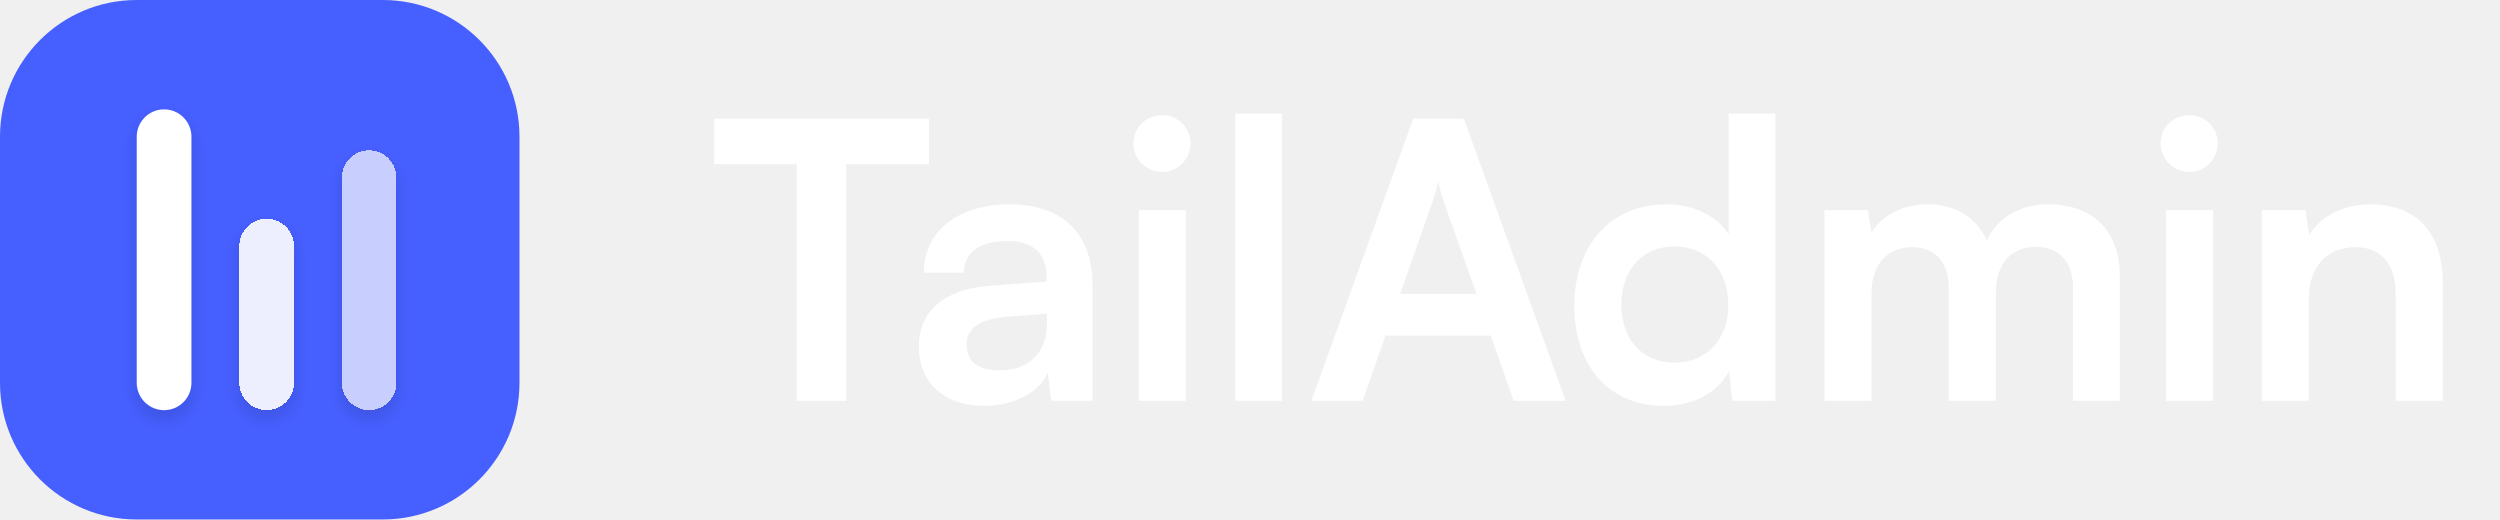
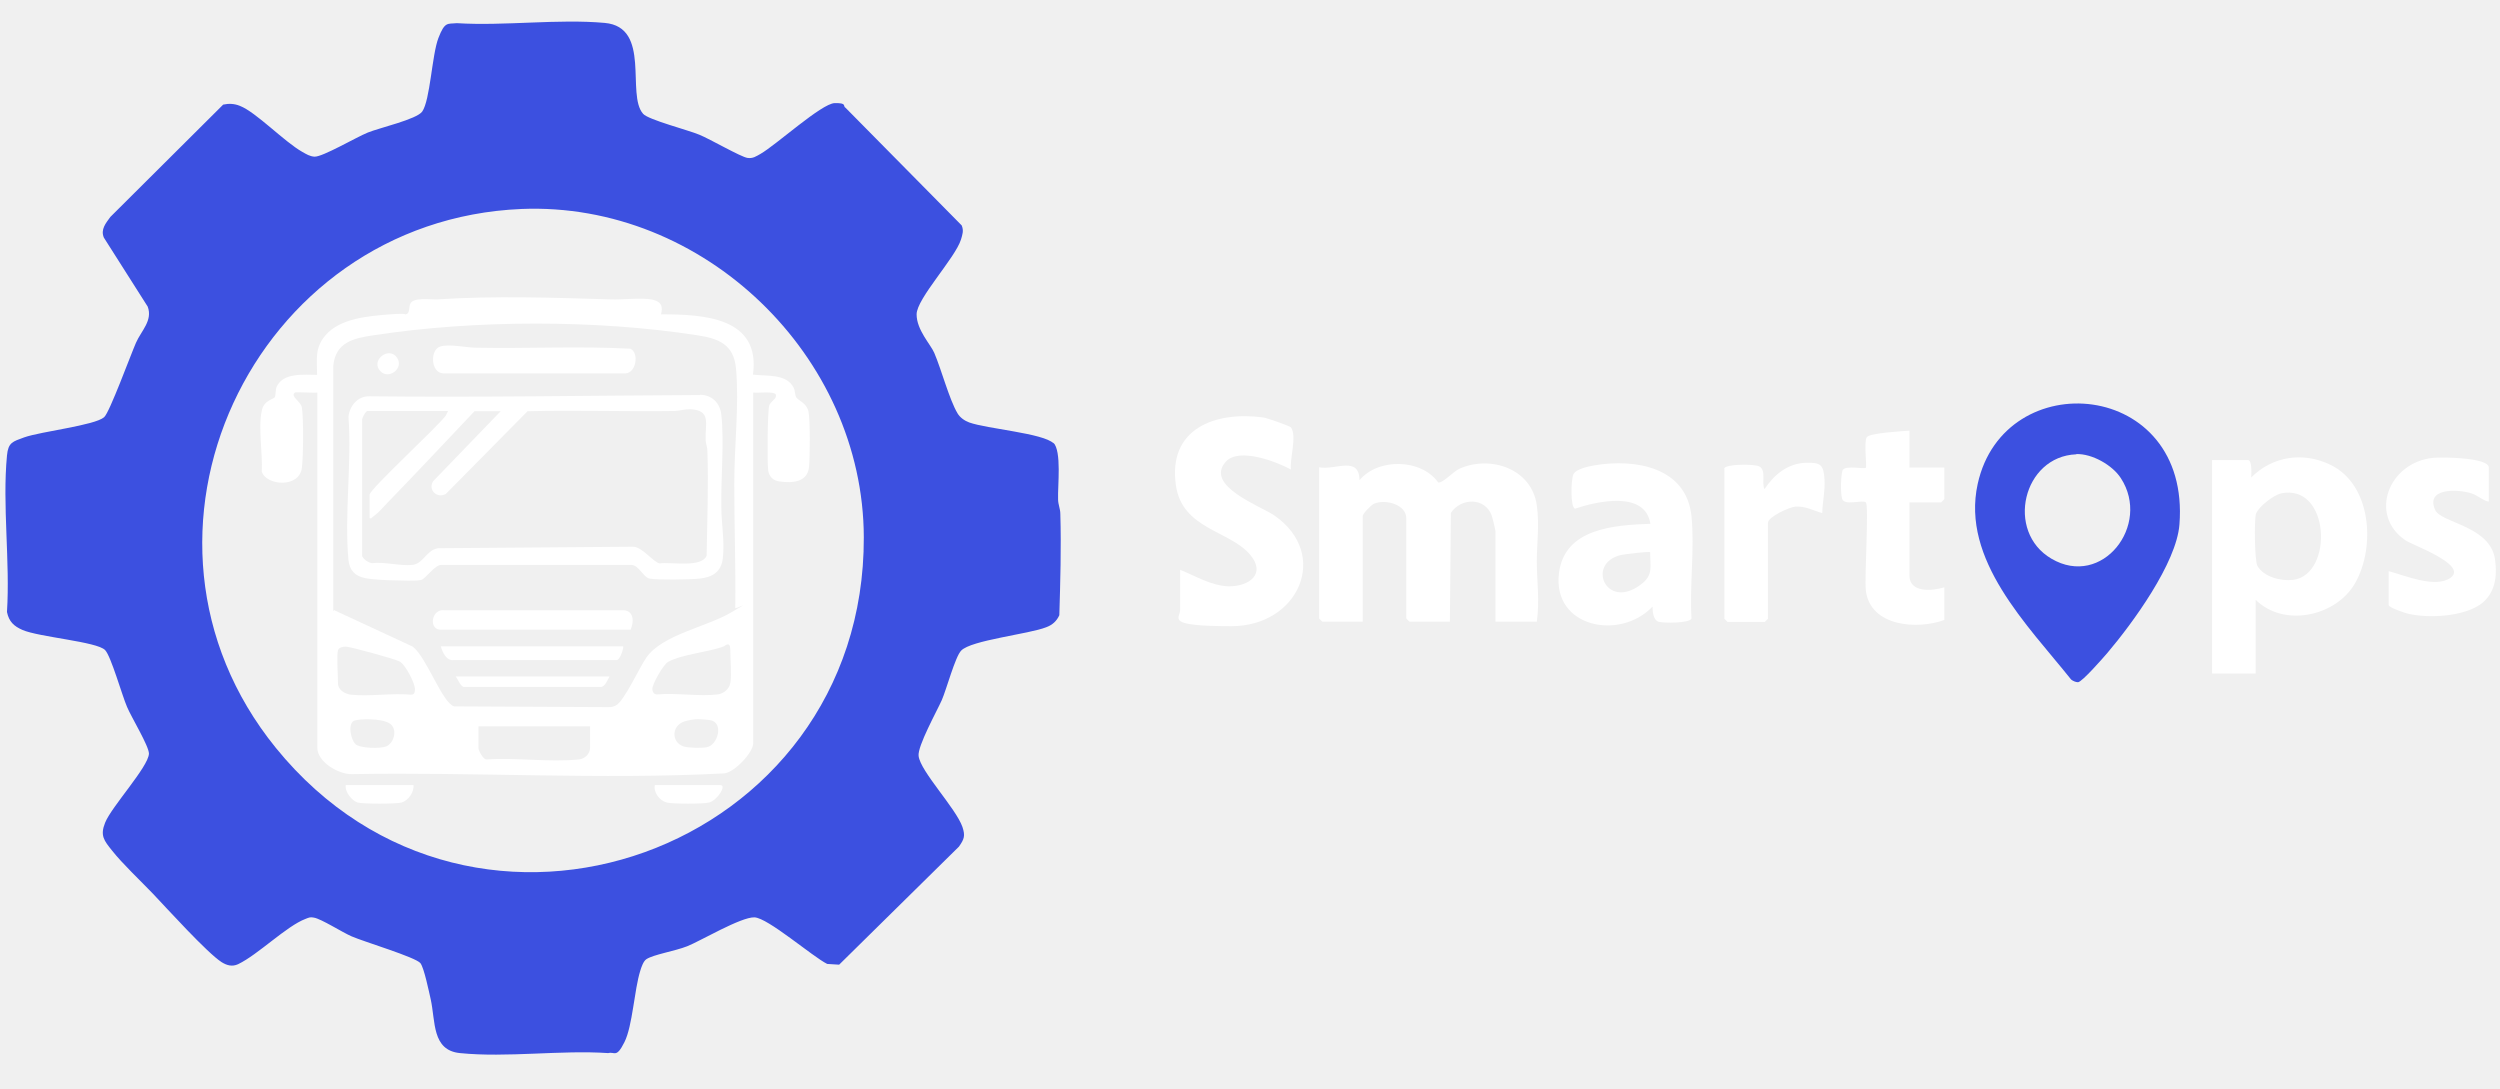
- <svg xmlns="http://www.w3.org/2000/svg" width="154" height="32" viewBox="0 0 154 32" fill="none">
-   <path d="M0 8.421C0 3.77 3.77 0 8.421 0H23.579C28.23 0 32 3.77 32 8.421V23.579C32 28.23 28.23 32 23.579 32H8.421C3.77 32 0 28.23 0 23.579V8.421Z" fill="#465FFF" />
-   <g filter="url(#filter0_d_1608_324)">
-     <path d="M8.424 8.422C8.424 7.491 9.178 6.737 10.108 6.737C11.038 6.737 11.792 7.491 11.792 8.422V23.579C11.792 24.51 11.038 25.264 10.108 25.264C9.178 25.264 8.424 24.51 8.424 23.579V8.422Z" fill="white" />
-   </g>
-   <g filter="url(#filter1_d_1608_324)">
-     <path d="M14.742 15.157C14.742 14.227 15.496 13.473 16.426 13.473C17.357 13.473 18.111 14.227 18.111 15.157V23.578C18.111 24.508 17.357 25.262 16.426 25.262C15.496 25.262 14.742 24.508 14.742 23.578V15.157Z" fill="white" fill-opacity="0.9" shape-rendering="crispEdges" />
-   </g>
-   <g filter="url(#filter2_d_1608_324)">
-     <path d="M21.055 10.946C21.055 10.016 21.809 9.262 22.739 9.262C23.669 9.262 24.423 10.016 24.423 10.946V23.578C24.423 24.508 23.669 25.262 22.739 25.262C21.809 25.262 21.055 24.508 21.055 23.578V10.946Z" fill="white" fill-opacity="0.7" shape-rendering="crispEdges" />
-   </g>
-   <path d="M44 10.115H49.089V24.691H52.132V10.115H57.221V7.309H44V10.115Z" fill="white" />
-   <path d="M60.617 25C62.448 25 64.042 24.168 64.541 22.955L64.755 24.691H67.299V17.558C67.299 14.3 65.349 12.588 62.187 12.588C59.001 12.588 56.908 14.252 56.908 16.797H59.381C59.381 15.56 60.332 14.847 62.044 14.847C63.518 14.847 64.47 15.489 64.47 17.082V17.343L60.95 17.605C58.168 17.819 56.599 19.174 56.599 21.338C56.599 23.549 58.121 25 60.617 25ZM61.569 22.812C60.261 22.812 59.547 22.289 59.547 21.219C59.547 20.268 60.237 19.674 62.044 19.507L64.493 19.317V19.935C64.493 21.742 63.352 22.812 61.569 22.812Z" fill="white" />
-   <path d="M71.6 10.591C72.551 10.591 73.335 9.806 73.335 8.831C73.335 7.856 72.551 7.095 71.6 7.095C70.601 7.095 69.816 7.856 69.816 8.831C69.816 9.806 70.601 10.591 71.6 10.591ZM70.149 24.691H73.05V12.944H70.149V24.691Z" fill="white" />
-   <path d="M78.972 24.691V7H76.095V24.691H78.972Z" fill="white" />
-   <path d="M83.941 24.691L85.344 20.672H91.835L93.238 24.691H96.448L90.171 7.309H87.056L80.778 24.691H83.941ZM88.221 12.493C88.387 12.017 88.53 11.494 88.601 11.161C88.649 11.518 88.815 12.041 88.958 12.493L90.955 18.104H86.247L88.221 12.493Z" fill="white" />
-   <path d="M102.493 25C104.276 25 105.798 24.215 106.511 22.86L106.701 24.691H109.364V7H106.487V14.443C105.75 13.277 104.3 12.588 102.659 12.588C99.116 12.588 96.976 15.203 96.976 18.865C96.976 22.503 99.092 25 102.493 25ZM103.135 22.337C101.113 22.337 99.877 20.863 99.877 18.77C99.877 16.678 101.113 15.18 103.135 15.18C105.156 15.18 106.464 16.654 106.464 18.77C106.464 20.886 105.156 22.337 103.135 22.337Z" fill="white" />
-   <path d="M115.289 24.691V18.033C115.289 16.131 116.406 15.227 117.785 15.227C119.164 15.227 120.044 16.107 120.044 17.748V24.691H122.945V18.033C122.945 16.107 124.015 15.203 125.418 15.203C126.797 15.203 127.701 16.083 127.701 17.771V24.691H130.578V17.011C130.578 14.3 129.008 12.588 126.155 12.588C124.372 12.588 122.993 13.468 122.398 14.823C121.78 13.468 120.543 12.588 118.76 12.588C117.072 12.588 115.883 13.349 115.289 14.324L115.051 12.944H112.388V24.691H115.289Z" fill="white" />
-   <path d="M134.876 10.591C135.827 10.591 136.612 9.806 136.612 8.831C136.612 7.856 135.827 7.095 134.876 7.095C133.877 7.095 133.093 7.856 133.093 8.831C133.093 9.806 133.877 10.591 134.876 10.591ZM133.426 24.691H136.327V12.944H133.426V24.691Z" fill="white" />
-   <path d="M142.225 24.691V18.366C142.225 16.464 143.318 15.227 145.102 15.227C146.6 15.227 147.575 16.178 147.575 18.152V24.691H150.476V17.462C150.476 14.419 148.954 12.588 146.005 12.588C144.412 12.588 142.985 13.277 142.248 14.466L142.011 12.944H139.324V24.691H142.225Z" fill="white" />
-   <defs>
-     <filter id="filter0_d_1608_324" x="7.424" y="6.237" width="5.368" height="20.526" filterUnits="userSpaceOnUse" color-interpolation-filters="sRGB">
-       <feFlood flood-opacity="0" result="BackgroundImageFix" />
-       <feColorMatrix in="SourceAlpha" type="matrix" values="0 0 0 0 0 0 0 0 0 0 0 0 0 0 0 0 0 0 127 0" result="hardAlpha" />
-       <feOffset dy="0.5" />
-       <feGaussianBlur stdDeviation="0.5" />
-       <feComposite in2="hardAlpha" operator="out" />
-       <feColorMatrix type="matrix" values="0 0 0 0 0 0 0 0 0 0 0 0 0 0 0 0 0 0 0.12 0" />
-       <feBlend mode="normal" in2="BackgroundImageFix" result="effect1_dropShadow_1608_324" />
-       <feBlend mode="normal" in="SourceGraphic" in2="effect1_dropShadow_1608_324" result="shape" />
-     </filter>
-     <filter id="filter1_d_1608_324" x="13.742" y="12.973" width="5.368" height="13.79" filterUnits="userSpaceOnUse" color-interpolation-filters="sRGB">
-       <feFlood flood-opacity="0" result="BackgroundImageFix" />
-       <feColorMatrix in="SourceAlpha" type="matrix" values="0 0 0 0 0 0 0 0 0 0 0 0 0 0 0 0 0 0 127 0" result="hardAlpha" />
-       <feOffset dy="0.5" />
-       <feGaussianBlur stdDeviation="0.5" />
-       <feComposite in2="hardAlpha" operator="out" />
-       <feColorMatrix type="matrix" values="0 0 0 0 0 0 0 0 0 0 0 0 0 0 0 0 0 0 0.12 0" />
-       <feBlend mode="normal" in2="BackgroundImageFix" result="effect1_dropShadow_1608_324" />
-       <feBlend mode="normal" in="SourceGraphic" in2="effect1_dropShadow_1608_324" result="shape" />
-     </filter>
-     <filter id="filter2_d_1608_324" x="20.055" y="8.762" width="5.368" height="18" filterUnits="userSpaceOnUse" color-interpolation-filters="sRGB">
-       <feFlood flood-opacity="0" result="BackgroundImageFix" />
-       <feColorMatrix in="SourceAlpha" type="matrix" values="0 0 0 0 0 0 0 0 0 0 0 0 0 0 0 0 0 0 127 0" result="hardAlpha" />
-       <feOffset dy="0.5" />
-       <feGaussianBlur stdDeviation="0.5" />
-       <feComposite in2="hardAlpha" operator="out" />
-       <feColorMatrix type="matrix" values="0 0 0 0 0 0 0 0 0 0 0 0 0 0 0 0 0 0 0.12 0" />
-       <feBlend mode="normal" in2="BackgroundImageFix" result="effect1_dropShadow_1608_324" />
-       <feBlend mode="normal" in="SourceGraphic" in2="effect1_dropShadow_1608_324" result="shape" />
-     </filter>
-   </defs>
+ <svg xmlns="http://www.w3.org/2000/svg" id="Capa_1" version="1.1" viewBox="0 0 1003.7 437">
+   <path d="M118.2,157.8c-1.5,1.5,2.6,3.4,3,5.8.7,4.3.6,19.7,0,24.2-1,8.3-14.4,7.2-16.1,1.5.4-7.1-1.5-17.8,0-24.4.8-4.2,4.7-4.6,5.2-5.4s.2-2.9.8-4.3c2.7-5.7,11-4.7,16.2-4.7,0-6.3-1-10.7,3.3-15.8,5.9-7,17.5-7.8,26-8.5,8.6-.6,5.1.4,6.6-.1s.8-3,1.6-4.3c1.4-2.5,8-1.5,10.7-1.6,23-1.5,46.6-.7,69.6,0,4.7.2,12.7-.8,16.9.1,4.1,1,4,3.3,3.4,5.9,16.9,0,40.1,1.1,36.9,24.2,5.3.7,13.4-.5,16.3,5.2.7,1.4.5,2.8,1,3.8.8,1.5,4.2,2.2,5,5.9.7,3.5.6,18.4.2,22.3-.7,6.1-6.8,6.4-11.8,5.7-2.6-.3-4.2-1.9-4.6-4.5-.4-2.9-.3-24.5.5-26.2s3-2.5,2.6-4.1-7.4-.6-9.1-.9v140.8c0,3.7-7.4,11.6-11.6,12.1-49.7,2.6-99.9-.6-149.8.3-5.2,0-13.6-4.9-13.6-10.6v-142.6c-1.4.2-8.8-.3-9.1,0h0v.2ZM134,244.9l31.7,14.7c5.6,4.3,11.8,22.5,16.6,24l62.1.3c1.1,0,2-.2,2.9-.7,3.3-1.7,9.4-15.2,12.2-19.2,6.4-9.2,24.2-12.3,34-18.1,9.8-5.7,1.4-.9,1.7-1.9.2-16.5-.4-32.8-.4-49.4s2-31.5.7-46.6c-.9-9.8-7-12.1-15.6-13.4-40.5-6.3-89.5-6.2-129.9,0-8.1,1.2-15.3,2.8-16.2,12.3v98.4h.2v-.4ZM135.7,261c-.6,2.1,0,10.4,0,13.3s3,4.3,5.1,4.6c7.5.8,16.6-.7,24.2,0,1.4,0,1.5-.9,1.6-2.1.1-2.4-3.9-10.2-6.3-11.3-2.3-1.1-19.1-5.7-21.4-5.9-1.1,0-2.9.3-3.2,1.5h0ZM293.2,274.3c.6-3.3,0-9.6,0-13.3s-1.9-1.9-2.6-1.5c-6.3,2.4-16.6,3.1-22.3,6.2-2.1,1.1-6.5,9.2-6.4,10.9s1,2.2,2,2.2c7.7-.7,16.7.9,24.2,0,2.4-.3,4.7-2.1,5.1-4.6h0ZM142.6,298.7c2,1.8,10,1.9,12.4,1,3.4-1.4,4.8-7.4,1.2-9.4s-11.8-1.7-13.9-1c-2.8,1-1.5,7.7.4,9.4h0ZM276.1,289.3c-6.7,1.1-6.9,8.7-1.6,10.4,2,.6,7.2.7,9.2.3,4.5-.7,7.1-10.1,1.3-10.9-5.8-.7-6.9-.2-9,.2h.1ZM236.9,291.6h-44.8v8.8c0,.8,1.9,4.7,3.3,4.5,11.8-.8,25.4,1.2,37,0,2.4-.2,4.5-2.3,4.5-4.6v-8.8h0Z" fill="#fff" />
+   <path d="M166,315.2c.3,2.9-2.1,6.2-4.8,7-2,.6-15.6.6-17.6,0-2.1-.6-5.2-4.1-4.8-7h27.2Z" fill="#fff" />
+   <path d="M262.9,315.2h26.3c2.7,0-1.2,6.1-4.5,7-2.5.6-14.5.6-17,0-2.8-.7-5.4-4-4.8-7h0Z" fill="#fff" />
+   <path d="M281,158.5c4.8,0,8.1,3.3,8.6,8,1.2,11-.2,25.5,0,37,0,6.7,1.4,13.8.6,20.6-.6,5.5-4.2,7.7-9.4,8.2-3.7.4-16.7.6-20,0-2.5-.5-4.3-5.4-7.3-5.5h-76.4c-2.5,0-6.1,5.4-7.9,6-1.9.6-8.4.2-10.8.2s-9.1-.3-11.8-.9c-4.1-.8-6.3-3.2-6.7-7.3-1.7-18.1,1.4-39.1,0-57.5.5-4.3,3.6-8.2,8.2-8.2,44.2.5,88.7-.3,132.9-.5h0ZM201.1,165.1h-10.6c-11.6,12.3-23.1,24.5-34.8,36.6-1.5,1.6-3.8,4.2-5.5,5.4s-.8,1.2-1.8.9v-9.4c0-2.2,27.6-27.5,30.6-31.8l.9-1.8h-32.4c-.6,0-2.4,3-2.1,3.9v54.4c.8,1.5,2.4,2.5,3.9,2.8,5.4-.6,11.2,1.2,16.3.7,4.4-.5,5.6-6,10.3-6.7l78.2-.6c3.7-.1,8.3,6.4,10.8,6.7,4.4-.7,16.7,1.9,18.8-3.1.2-14,.8-28.1.3-42.1,0-1.4-.6-2.8-.7-4.2-.3-6.5,2.5-12.2-6.3-12.5-2.3,0-4.1.6-6,.7-19.7.3-39.5-.4-59.2.1l-32.8,33.2c-3.5,2-7.3-1.6-5.1-5.1l27.2-28.2h0Z" fill="#fff" />
+   <path d="M176.8,139.1c3.7-1.1,10.5.5,14.4.5,20.6.4,41.4-.7,61.9.4,3.5,1.6,2.4,9.6-1.9,9.9h-73.3c-5.1-.3-5.3-9.6-1.1-10.8h0Z" fill="#fff" />
+   <path d="M253.1,252.8h-76.5c-4.6-.4-3.3-8.5,1.9-7.8h72.1c4,.5,3.9,4.7,2.6,7.8h-.1Z" fill="#fff" />
+   <path d="M250.2,259.5c.3.3-1.2,5.7-2.7,5.5h-65.4c-2.8.4-4.5-3.1-5.1-5.5h73.3-.1Z" fill="#fff" />
+   <path d="M244.7,271.6c-.8,1.4-1.7,3.9-3.3,4.2h-55.1c-1.3,0-2.5-3.1-3.3-4.2h61.8,0Z" fill="#fff" />
+   <path d="M152.9,149.2c-4.5-4.2,3.1-10.5,6.5-5.6,2.9,4.2-3.2,8.8-6.5,5.6Z" fill="#fff" />
+   <path d="M422.9,177.7c3.4,3.4,1.7,17.4,1.9,22.8,0,2,.9,3.8.9,5.8.4,13.5,0,27.2-.4,40.7-1.1,2.4-2.8,3.9-5.2,4.8-7,2.8-30.2,5.2-34.2,9.4-2.4,2.4-5.9,15.6-7.8,19.9s-9.8,18.5-9.3,22.4c.7,6.2,15,21,17.6,28.5,1.2,3.6.7,4.9-1.4,7.9l-48.1,47.4-4.8-.3c-6-3-23.8-18.5-29.2-18.7s-21.9,9.6-27,11.6-13.5,3.3-16.4,5.2c-1.2.8-2,3.2-2.4,4.5-2.5,7.9-3.1,22.2-6.4,28.8s-3.9,3.7-6.5,4.4c-19-1.3-40.7,1.9-59.5,0-11.4-1.1-9.8-12.8-11.8-21.7-.7-3-2.6-12.4-4.1-14.4-1.9-2.4-22.7-8.6-27.7-10.8-3.7-1.6-12.1-7-15.1-7.5-1.5-.3-2,0-3.3.5-7.7,2.9-19,14.3-27.1,18.2-2.4,1.1-4.5.5-6.6-.8-5.8-3.7-21.9-21.5-27.7-27.6-4.8-5-12.3-12.1-16.3-17.2-3.2-4-4.9-6-2.8-11.2,2.6-6.5,17.3-22.3,17.6-27.7,0-3.1-7.1-14.7-8.8-18.8-2-4.6-6.4-20.3-8.8-22.8-3.2-3.4-26.6-5.2-33.2-8.1-3.4-1.5-5.4-3.3-6.2-7.2,1.3-20.2-1.9-42.9,0-62.8.5-5.3,2.3-5.6,6.9-7.3,6.8-2.4,28.3-4.8,32.1-8.1,2.2-1.9,10.6-24.9,12.8-29.9,2.1-4.8,6.8-8.9,4.7-14.5l-17.6-27.7c-1.4-3.3.8-5.8,2.6-8.3l45.3-45.1c2.3-.5,4.5-.4,6.7.5,6.5,2.5,17.8,14.4,25.1,18.5,1.6.9,3,1.8,4.9,1.9,3.3.1,16.7-7.8,21.4-9.7,4.7-1.9,19.6-5.3,21.8-8.4,3.2-4.5,3.9-22.7,6.5-29.5s3.7-5.6,7.4-6c19.1,1.2,40.6-1.8,59.4-.1s8.5,28.8,15.4,36.5c2.1,2.4,18.1,6.5,22.6,8.4,4.2,1.7,16.6,8.9,19.3,9.3,2.2.3,3.4-.6,5.2-1.6,6.3-3.6,24.6-20.3,29.8-20.4s3.1,1.2,4.4,1.9l46.6,47.2c.9,2.1.3,3.7-.3,5.7-2.3,7.4-17.8,23.7-17.8,30s5.6,12,7.1,15.5c2.9,6.8,6,18.6,9.3,24.2,1,1.7,2.8,3,4.7,3.7,7.2,2.6,29.7,4.3,33.9,8.4v-.3ZM209.4,83.9c-108.1,4.5-167.6,131.3-98.7,216.3,79.8,98.4,236.5,41.6,236.1-84.5-.2-72.8-64.3-134.8-137.5-131.8h.1Z" fill="#3c50e0" />
+   <path d="M831.5,272.8c-17.4-21.8-44.2-48-37.5-78.5,10.6-48.3,85.6-42.1,81,16.3-1.2,15.5-18.8,39.6-28.9,51.5-1.8,2.1-10.1,11.6-11.8,11.8-.9,0-2.1-.5-2.8-1.1ZM833.6,182.4c-21.4.8-28.6,31-10,41.9,20.4,12,40.1-13.5,27.9-32.3-3.4-5.3-11.6-9.9-17.9-9.7h0Z" fill="#3c50e0" />
+   <path d="M529.6,187.6c6.5,1.3,16.1-4.8,16.2,5.2,7.5-9,24.8-8.7,31.6.9,2,.3,5.9-4.3,8.5-5.5,12.5-5.6,29.1,0,31.1,14.7,1.1,8,0,15.1,0,22.6s1.2,15.8,0,24.1h-16.6v-36.3c0-.5-1.2-5.5-1.5-6.3-2.7-7.4-12.3-7.2-16.4-1.1l-.4,43.7h-16.2s-1.3-1.2-1.3-1.3v-40.2c0-5.5-8.2-7.8-12.9-5.9-1.2.5-4.6,4-4.6,5v42.4h-16.2s-1.3-1.2-1.3-1.3v-60.8h0Z" fill="#fff" />
+   <path d="M905.6,240.7v29.7h-17.5v-85.7h14.4c1.7,0,1.4,5.6,1.3,7,8.6-8.6,20.9-10.4,31.8-5.1,16.5,7.9,18.2,32.9,10,47.4-7.6,13.5-28.8,18.1-40.1,6.7h0ZM915.8,198.1c-2.9.6-9.2,5.4-10.1,8.3-.7,2.6-.5,18.8.6,20.8,2.6,4.5,9.6,6.2,14.4,5.6,16.3-2.2,14.8-38.9-5-34.7h0Z" fill="#fff" />
+   <path d="M473.6,228.7c6.4,2.5,12.6,6.5,19.8,6.7,8.2,0,15-5,8.5-12.7-8.3-9.8-27.3-10.2-29.8-27.9-3.3-22.8,15.9-29.8,35.1-27.2,1.4.2,10.6,3.4,11.1,4,2.5,3.5-.6,12.7,0,16.9-5.9-3.2-21-9-26.2-3.1-8.6,9.7,14.1,17.8,19.6,21.6,22.4,15.6,9.7,44.4-17.3,44.4s-20.6-3.1-20.6-6.5v-16.2h-.2Z" fill="#fff" />
+   <path d="M663.4,243.6c-13.1,13.7-40.2,8.3-37.5-13.5,2.2-18,22.2-19.3,36.7-19.8-2.1-13.4-21.2-9.1-30.2-6.1-2-.2-1.7-11.7-.7-13.8s6.1-3.2,8.6-3.6c16.2-2.7,36.8.7,38.8,20.5,1.3,12.9-.8,27.9,0,41-.7,2-11.4,1.9-13.3,1.3-2-.7-2.4-4.1-2.3-6ZM662.5,221.7c-.4-.4-10.3.8-11.6,1.1-14.2,3.2-6.2,22.3,7.7,12,5.3-3.9,3.9-7.1,3.9-13.1h0Z" fill="#fff" />
+   <path d="M999.1,201.4c-2.6-.6-4.1-2.4-6.8-3.3-5.6-1.8-18.7-2.3-14.6,6.7,2.4,5.2,22.1,6.3,24,19.8,1,7,0,14-6.1,18.2-7.1,4.8-20.7,5.5-28.8,3.6-1.3-.3-7.8-2.5-7.8-3.5v-13.6c6.5,1.7,18.6,7,24.8,2.7,7.3-5.2-15.2-13.1-18.1-15.1-14.9-10.2-6.7-31.3,11.2-33.1,3.3-.3,22.3-.2,22.3,3.9v13.6h-.1Z" fill="#fff" />
+   <path d="M766.6,172.8v14.9h14v12.7s-1.2,1.3-1.3,1.3h-12.7v29.3c0,7.1,9.1,6.3,14,4.8v13.1c-10.8,4-29.7,2.7-31.5-11.8-.6-5.2,1.3-34.2,0-35.4s-8.6,1.5-9.5-1.4-.4-10.9.3-11.7c1.3-1.8,8.7-.2,9.2-.8s-.9-10.6.4-12.3,14.6-2.4,17.1-2.6h0Z" fill="#fff" />
+   <path d="M692.2,188.1c.6-1.9,12.2-1.8,14-.9,3.1,1.5.9,6.6,2.2,9.2,3.8-5.8,9.4-10.4,16.6-10.6,6.1-.2,7.1.9,7.5,6.6.3,4.8-.8,8.9-.9,13.6-3.6-1-6.8-2.9-10.8-2.6-2.4.2-11,4.1-11,6.5v38.5s-1.2,1.3-1.3,1.3h-14.9s-1.3-1.2-1.3-1.3v-60.3h0Z" fill="#fff" />
</svg>
